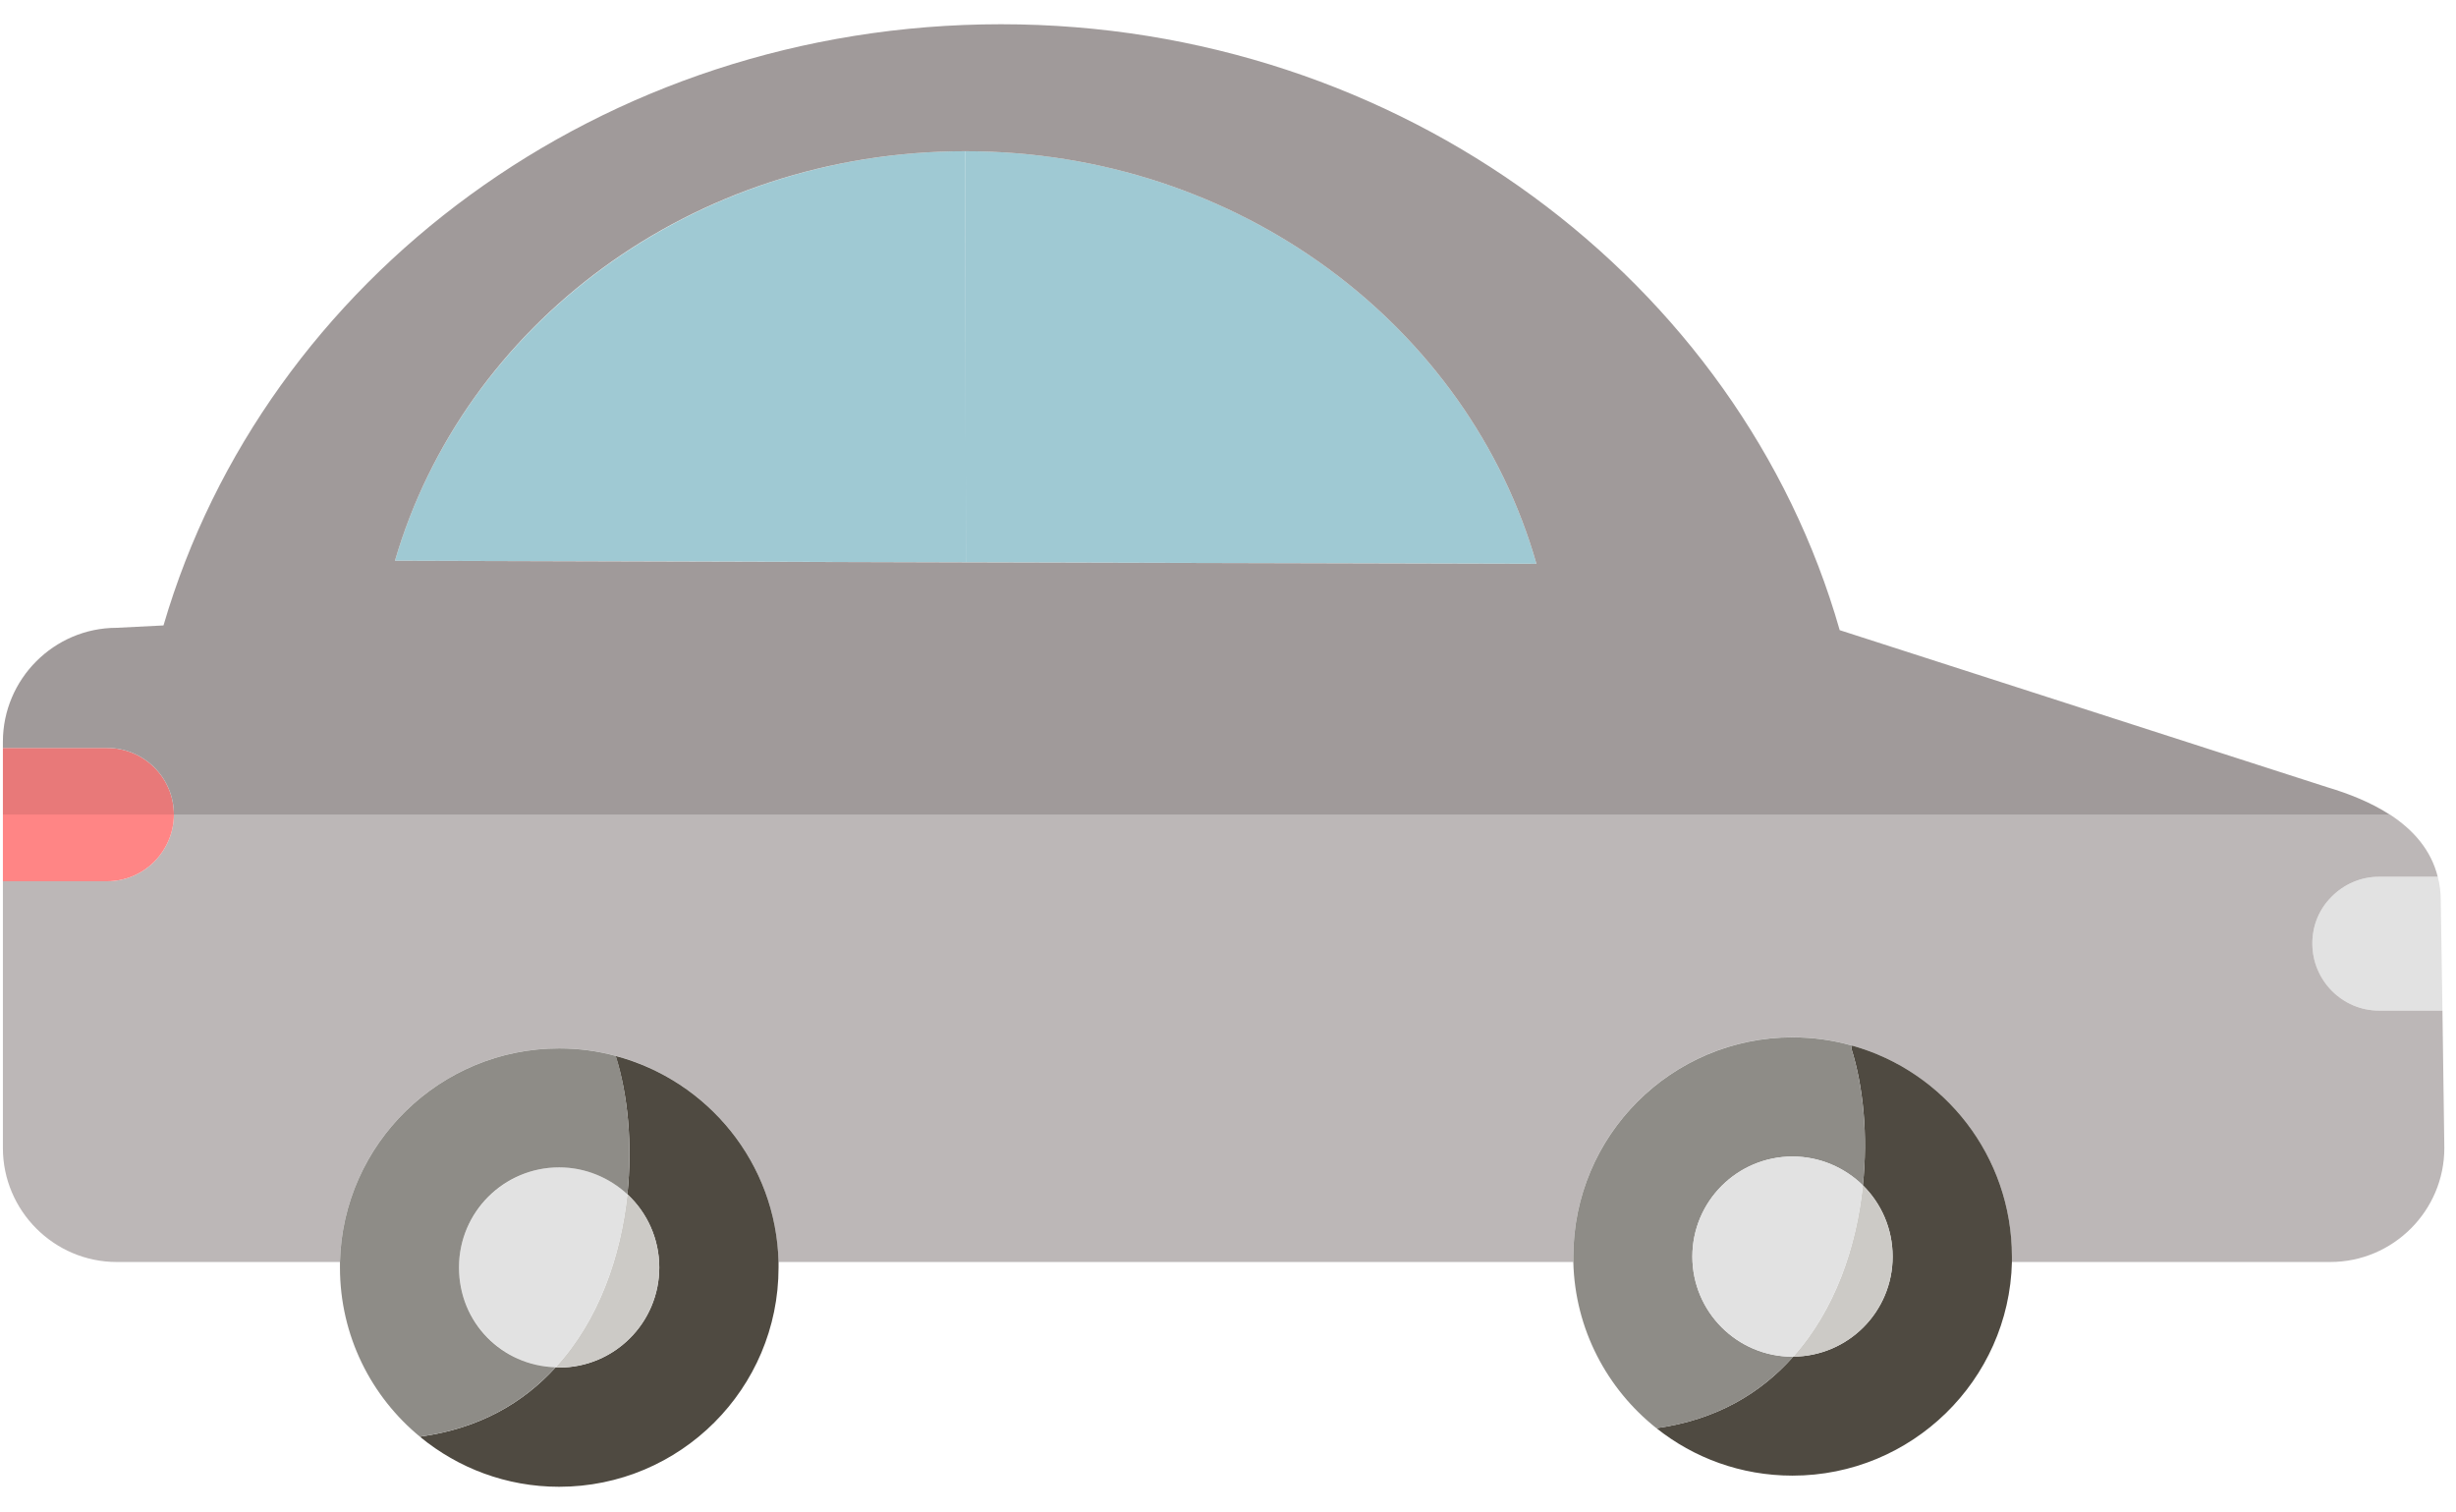
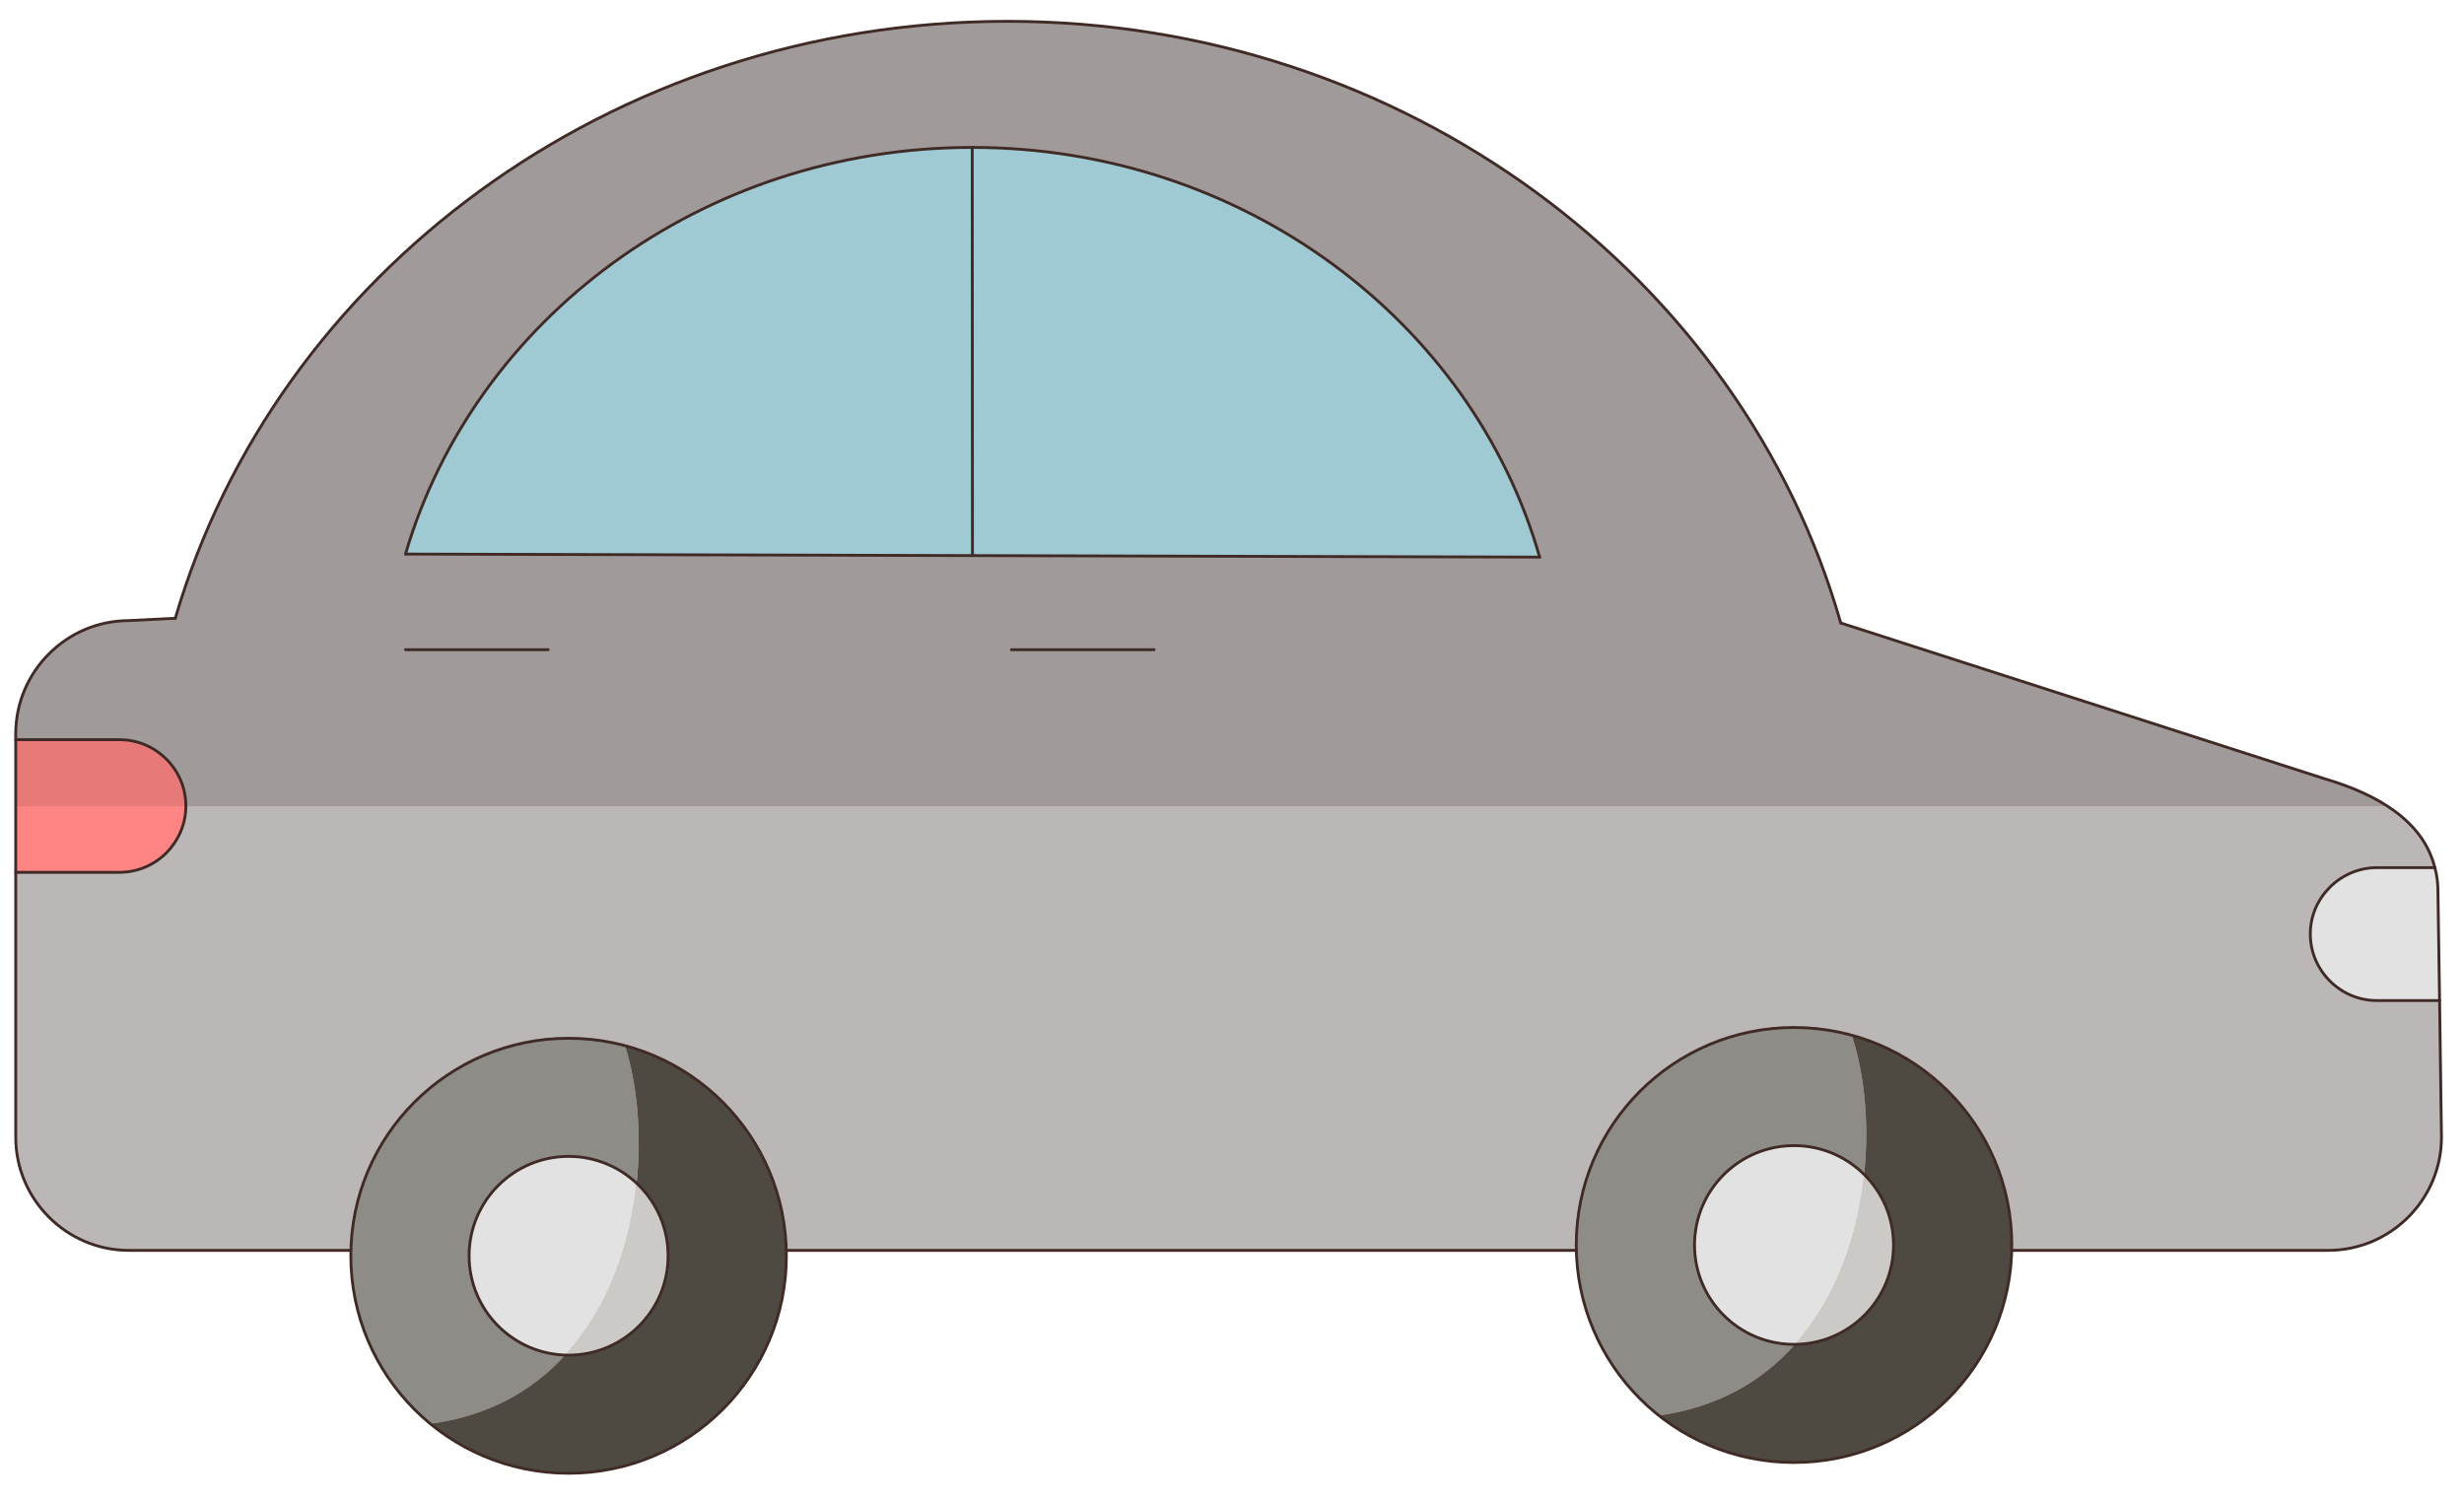
- <svg xmlns="http://www.w3.org/2000/svg" width="100%" height="100%" viewBox="0 0 91 56" fill="none">
-   <path d="M88.144 37.443C86.787 37.443 85.676 36.324 85.676 34.959C85.676 34.277 85.947 33.665 86.393 33.219C86.84 32.773 87.47 32.484 88.144 32.484H90.323C90.401 32.764 90.436 33.062 90.436 33.385L90.498 37.443H88.144Z" fill="#E2E2E2" />
-   <path d="M6.443 30.176H88.547C89.422 30.744 90.078 31.496 90.323 32.484H88.144C87.471 32.484 86.849 32.764 86.394 33.219C85.939 33.674 85.677 34.277 85.677 34.959C85.677 36.324 86.788 37.443 88.144 37.443H90.498L90.568 42.533C90.568 44.859 88.669 46.757 86.342 46.757H74.545V46.555C74.545 42.83 72.042 39.691 68.62 38.737C67.92 38.536 67.177 38.431 66.415 38.431C61.934 38.431 58.294 42.069 58.294 46.555V46.757H28.846C28.759 43.092 26.23 40.032 22.826 39.122C22.152 38.938 21.452 38.842 20.716 38.842C16.306 38.842 12.7 42.375 12.595 46.757H4.325C2.006 46.757 0.107 44.859 0.107 42.533V32.651H3.967C4.649 32.651 5.271 32.371 5.717 31.925C6.163 31.47 6.443 30.858 6.443 30.176Z" fill="#BCB7B7" />
-   <path d="M74.546 46.556V46.758C74.441 51.139 70.835 54.672 66.416 54.672C64.508 54.672 62.758 54.016 61.375 52.914C63.589 52.608 65.243 51.62 66.442 50.264C68.49 50.247 70.126 48.594 70.126 46.556C70.126 45.525 69.706 44.589 69.023 43.915C69.216 42.061 69.041 40.251 68.595 38.843L68.621 38.738C72.043 39.691 74.546 42.831 74.546 46.556Z" fill="#4F4A41" />
-   <path d="M69.023 43.914C69.706 44.587 70.126 45.523 70.126 46.555C70.126 48.593 68.489 50.245 66.441 50.263C67.999 48.523 68.787 46.188 69.023 43.914Z" fill="#CCCAC6" />
-   <path d="M58.295 46.759V46.558C58.295 42.072 61.935 38.434 66.416 38.434C67.177 38.434 67.921 38.538 68.621 38.74L68.595 38.845C69.041 40.253 69.216 42.063 69.024 43.917C68.35 43.261 67.431 42.85 66.416 42.85C64.368 42.85 62.706 44.511 62.706 46.558C62.706 48.604 64.368 50.266 66.416 50.266H66.442C65.243 51.621 63.589 52.609 61.375 52.916C59.546 51.464 58.356 49.251 58.295 46.759Z" fill="#8E8C87" />
-   <path d="M66.416 42.848C67.431 42.848 68.35 43.259 69.023 43.915C68.787 46.188 67.999 48.523 66.442 50.264H66.416C64.368 50.264 62.705 48.602 62.705 46.556C62.705 44.509 64.368 42.848 66.416 42.848Z" fill="#E2E2E2" />
-   <path d="M56.928 20.888L35.785 20.835V20.774L35.768 5.602C45.893 5.602 54.416 12.082 56.928 20.888Z" fill="#9FC9D3" />
-   <path d="M35.786 20.774V20.835L14.635 20.774C17.19 12.021 25.688 5.602 35.769 5.602L35.786 20.774Z" fill="#9FC9D3" />
-   <path d="M28.847 46.961C28.847 51.447 25.206 55.085 20.717 55.085C18.765 55.085 16.98 54.394 15.58 53.248L15.598 53.222C17.759 52.925 19.396 51.972 20.586 50.66C20.63 50.669 20.673 50.669 20.717 50.669C22.765 50.669 24.427 49.007 24.427 46.961C24.427 45.894 23.973 44.923 23.246 44.25C23.439 42.387 23.264 40.559 22.817 39.151V39.125C26.23 40.035 28.759 43.095 28.847 46.76V46.961Z" fill="#4F4A41" />
-   <path d="M24.428 46.957C24.428 49.003 22.765 50.665 20.717 50.665C20.674 50.665 20.63 50.665 20.586 50.656C22.187 48.916 23.001 46.555 23.246 44.246C23.973 44.919 24.428 45.89 24.428 46.957Z" fill="#CCCAC6" />
-   <path d="M23.245 44.247C23 46.556 22.187 48.917 20.585 50.657C18.599 50.596 17.006 48.961 17.006 46.958C17.006 44.955 18.669 43.25 20.716 43.25C21.697 43.25 22.58 43.635 23.245 44.247Z" fill="#E2E2E2" />
-   <path d="M20.585 50.658C19.395 51.97 17.759 52.923 15.597 53.221L15.58 53.247C13.76 51.76 12.596 49.495 12.596 46.959V46.758C12.701 42.377 16.306 38.844 20.717 38.844C21.452 38.844 22.152 38.94 22.826 39.124V39.15C23.263 40.558 23.438 42.386 23.246 44.248C22.581 43.636 21.697 43.251 20.717 43.251C18.669 43.251 17.006 44.913 17.006 46.959C17.006 49.006 18.599 50.597 20.585 50.658Z" fill="#8E8C87" />
-   <path d="M3.967 32.651H0.107V30.176H6.443C6.443 30.858 6.163 31.47 5.717 31.925C5.271 32.371 4.649 32.651 3.967 32.651Z" fill="#FF8585" />
-   <path d="M3.967 27.711C5.332 27.711 6.443 28.813 6.443 30.177H0.107V27.711H3.967Z" fill="#E87979" />
-   <path d="M3.967 27.711H0.107V27.484C0.107 25.157 2.006 23.26 4.325 23.26L6.058 23.172C9.812 10.326 22.283 0.898 37.09 0.898C51.897 0.898 64.472 10.413 68.165 23.347L86.219 29.163C87.068 29.416 87.864 29.74 88.538 30.177H6.443C6.443 28.813 5.332 27.711 3.967 27.711ZM35.786 20.837L56.929 20.89C54.417 12.083 45.894 5.603 35.769 5.603C25.643 5.603 17.19 12.022 14.634 20.776L35.786 20.837Z" fill="#A09A9A" />
+ <svg xmlns="http://www.w3.org/2000/svg" width="432" height="263" viewBox="0 0 432 263" fill="none">
+   <path d="M408.548 155.622C410.688 153.485 413.568 152.211 416.736 152.211H426.98C427.351 153.526 427.515 154.882 427.515 156.403L427.803 175.47H416.736C410.359 175.47 405.133 170.21 405.133 163.8C405.133 160.635 406.409 157.718 408.548 155.622Z" fill="#BC7171" />
+   <path d="M427.803 175.47L428.132 199.387C428.132 210.318 419.204 219.235 408.26 219.235H352.8V218.29C352.8 200.784 340.992 186.072 324.946 181.593C321.655 180.648 318.199 180.155 314.619 180.155C293.513 180.155 276.398 197.209 276.398 218.29V219.235H137.952C137.54 202.017 125.65 187.593 109.645 183.319C106.477 182.497 103.186 182.045 99.771 182.045C78.994 182.045 62.043 198.647 61.55 219.235H22.669C11.767 219.235 2.839 210.318 2.839 199.387V152.951H21.024C24.192 152.951 27.154 151.677 29.252 149.581C31.351 147.403 32.626 144.527 32.626 141.362H418.628C422.743 143.992 425.828 147.526 426.98 152.17H416.736C413.568 152.17 410.688 153.485 408.548 155.622C406.409 157.718 405.133 160.635 405.133 163.8C405.133 170.21 410.359 175.47 416.736 175.47H427.803Z" fill="#BC7171" />
+   <path d="M332.064 218.29C332.064 227.865 324.329 235.631 314.784 235.714C322.025 227.577 325.769 216.564 326.839 205.88C330.048 209.003 332.064 213.441 332.064 218.29Z" fill="#BC7171" />
+   <path d="M352.8 219.235C352.306 239.864 335.355 256.425 314.619 256.425C305.65 256.425 297.38 253.343 290.88 248.165C301.289 246.727 309.106 242.083 314.784 235.714C324.329 235.631 332.064 227.865 332.064 218.29C332.064 213.441 330.048 209.003 326.839 205.88C327.744 197.168 326.921 188.62 324.823 182.045L324.946 181.593C340.992 186.072 352.8 200.784 352.8 218.29V219.235Z" fill="#BC7171" />
+   <path d="M297.175 218.29C297.175 208.674 304.992 200.866 314.619 200.866C319.392 200.866 323.671 202.798 326.839 205.88C325.769 216.564 322.025 227.577 314.784 235.714H314.619C304.992 235.714 297.175 227.906 297.175 218.29Z" fill="#BC7171" />
+   <path d="M290.88 248.165C282.281 241.385 276.685 230.988 276.397 219.235V218.29C276.397 197.209 293.513 180.155 314.619 180.155C318.199 180.155 321.655 180.648 324.946 181.593L324.823 182.045C326.921 188.62 327.744 197.168 326.839 205.88C323.671 202.798 319.392 200.866 314.619 200.866C304.992 200.866 297.175 208.674 297.175 218.29C297.175 227.906 304.992 235.714 314.619 235.714H314.784C309.106 242.083 301.289 246.727 290.88 248.165Z" fill="#BC7171" />
+   <path d="M270.02 97.721L170.578 97.433V97.146L170.496 25.848C218.098 25.848 258.171 56.298 270.02 97.721Z" fill="#BC7171" />
+   <path d="M170.578 97.146V97.433L71.136 97.146C83.191 56.052 123.099 25.848 170.496 25.848L170.578 97.146Z" fill="#BC7171" />
+   <path d="M137.952 220.18C137.952 241.261 120.836 258.356 99.771 258.356C90.596 258.356 82.162 255.11 75.579 249.727L75.662 249.603C85.865 248.206 93.559 243.727 99.195 237.563C99.401 237.604 99.566 237.604 99.771 237.604C109.399 237.604 117.216 229.837 117.216 220.18C117.216 215.126 115.076 210.564 111.62 207.4C112.525 198.647 111.703 190.1 109.604 183.484V183.319C125.65 187.593 137.54 202.017 137.952 219.235V220.18Z" fill="#BC7171" />
+   <path d="M99.195 237.563C106.683 229.385 110.509 218.249 111.62 207.4C115.076 210.564 117.216 215.126 117.216 220.18C117.216 229.837 109.399 237.604 99.771 237.604C99.566 237.604 99.401 237.604 99.195 237.563Z" fill="#BC7171" />
+   <path d="M111.62 207.4C110.509 218.249 106.683 229.385 99.195 237.563C89.815 237.275 82.327 229.632 82.327 220.18C82.327 210.729 90.103 202.756 99.771 202.756C104.338 202.756 108.493 204.524 111.62 207.4Z" fill="#BC7171" />
+   <path d="M75.579 249.727C67.022 242.741 61.55 232.097 61.55 220.18V219.235C62.043 198.647 78.994 182.045 99.771 182.045C103.186 182.045 106.477 182.497 109.645 183.319V183.484C111.703 190.1 112.525 198.647 111.62 207.4C108.493 204.524 104.338 202.756 99.771 202.756C90.103 202.756 82.327 210.564 82.327 220.18C82.327 229.796 89.815 237.275 99.195 237.563C93.559 243.727 85.865 248.206 75.662 249.603L75.579 249.727Z" fill="#BC7171" />
+   <path d="M21.024 152.951H2.839V141.362H32.626C32.626 144.527 31.351 147.403 29.252 149.581C27.154 151.677 24.192 152.951 21.024 152.951Z" fill="#BC7171" />
+   <path d="M32.626 141.362H2.839V129.733H21.024C27.442 129.733 32.626 134.911 32.626 141.362Z" fill="#BC7171" />
+   <path d="M21.024 129.733H2.839V128.664C2.839 117.733 11.767 108.816 22.669 108.816L30.816 108.405C48.466 48.038 107.095 3.739 176.708 3.739C246.322 3.739 305.444 48.449 322.807 109.227L407.684 136.554C411.675 137.746 415.46 139.267 418.628 141.362H32.626C32.626 134.911 27.442 129.733 21.024 129.733ZM170.578 97.433L270.02 97.721C258.171 56.298 218.098 25.848 170.496 25.848C122.893 25.848 83.191 56.052 71.136 97.145L170.578 97.433Z" fill="#BC7171" />
+   <path d="M416.736 175.47C410.359 175.47 405.133 170.21 405.133 163.8C405.133 160.594 406.409 157.718 408.507 155.622C410.605 153.526 413.568 152.17 416.736 152.17H426.98C427.351 153.485 427.515 154.882 427.515 156.403L427.803 175.47H416.736Z" fill="#E2E2E2" />
+   <path d="M32.626 141.321H418.628C422.743 143.992 425.828 147.526 426.98 152.17H416.736C413.568 152.17 410.647 153.485 408.507 155.622C406.368 157.759 405.133 160.594 405.133 163.8C405.133 170.21 410.359 175.47 416.736 175.47H427.803L428.132 199.387C428.132 210.318 419.204 219.235 408.26 219.235H352.8V218.29C352.8 200.784 341.033 186.031 324.946 181.552C321.655 180.607 318.158 180.114 314.578 180.114C293.513 180.114 276.398 197.209 276.398 218.29V219.235H137.952C137.54 202.017 125.65 187.634 109.645 183.36C106.477 182.497 103.186 182.045 99.73 182.045C78.994 182.045 62.043 198.647 61.55 219.235H22.669C11.767 219.235 2.839 210.318 2.839 199.387V152.951H20.983C24.192 152.951 27.113 151.636 29.211 149.54C31.309 147.403 32.626 144.527 32.626 141.321Z" fill="#BCB7B7" />
+   <path d="M352.8 218.29V219.235C352.306 239.823 335.355 256.425 314.578 256.425C305.609 256.425 297.38 253.343 290.88 248.165C301.289 246.727 309.065 242.083 314.701 235.714C324.329 235.632 332.023 227.865 332.023 218.29C332.023 213.441 330.048 209.044 326.839 205.88C327.744 197.168 326.921 188.661 324.823 182.045L324.946 181.552C341.033 186.031 352.8 200.784 352.8 218.29Z" fill="#4F4A41" />
+   <path d="M326.839 205.88C330.048 209.044 332.023 213.441 332.023 218.29C332.023 227.865 324.329 235.631 314.702 235.714C322.025 227.536 325.728 216.564 326.839 205.88Z" fill="#CCCAC6" />
+   <path d="M276.397 219.235V218.29C276.397 197.209 293.513 180.114 314.578 180.114C318.157 180.114 321.655 180.607 324.946 181.552L324.823 182.045C326.921 188.661 327.744 197.168 326.839 205.88C323.671 202.798 319.351 200.866 314.578 200.866C304.951 200.866 297.133 208.674 297.133 218.29C297.133 227.906 304.951 235.714 314.578 235.714H314.701C309.065 242.083 301.289 246.727 290.88 248.165C282.281 241.344 276.685 230.947 276.397 219.235Z" fill="#8E8C87" />
+   <path d="M314.578 200.866C319.351 200.866 323.671 202.798 326.839 205.88C325.728 216.564 322.025 227.536 314.701 235.714H314.578C304.951 235.714 297.133 227.906 297.133 218.29C297.133 208.674 304.951 200.866 314.578 200.866Z" fill="#E2E2E2" />
+   <path d="M269.979 97.68L170.578 97.433V97.146L170.496 25.848C218.098 25.848 258.171 56.298 269.979 97.68Z" fill="#9FC9D3" />
+   <path d="M170.578 97.146V97.433L71.136 97.146C83.15 56.011 123.099 25.848 170.496 25.848L170.578 97.146Z" fill="#9FC9D3" />
+   <path d="M137.952 220.18C137.952 241.261 120.836 258.356 99.73 258.356C90.555 258.356 82.162 255.11 75.579 249.727L75.662 249.603C85.824 248.206 93.517 243.727 99.113 237.563C99.319 237.604 99.524 237.604 99.73 237.604C109.357 237.604 117.175 229.796 117.175 220.18C117.175 215.167 115.035 210.605 111.62 207.441C112.525 198.688 111.703 190.1 109.604 183.484V183.36C125.65 187.634 137.54 202.017 137.952 219.235V220.18Z" fill="#4F4A41" />
+   <path d="M117.175 220.18C117.175 229.796 109.357 237.604 99.73 237.604C99.524 237.604 99.319 237.604 99.113 237.563C106.642 229.385 110.468 218.29 111.62 207.441C115.035 210.605 117.175 215.167 117.175 220.18Z" fill="#CCCAC6" />
+   <path d="M111.62 207.441C110.468 218.29 106.642 229.385 99.113 237.563C89.773 237.275 82.285 229.591 82.285 220.18C82.285 210.77 90.103 202.756 99.73 202.756C104.338 202.756 108.493 204.565 111.62 207.441Z" fill="#E2E2E2" />
+   <path d="M99.113 237.563C93.517 243.727 85.824 248.206 75.662 249.603L75.579 249.727C67.022 242.741 61.55 232.097 61.55 220.18V219.235C62.043 198.647 78.994 182.045 99.73 182.045C103.186 182.045 106.477 182.497 109.645 183.36V183.484C111.703 190.1 112.525 198.688 111.62 207.441C108.493 204.565 104.338 202.756 99.73 202.756C90.103 202.756 82.285 210.564 82.285 220.18C82.285 229.796 89.773 237.275 99.113 237.563Z" fill="#8E8C87" />
+   <path d="M20.983 152.951H2.839V141.321H32.626C32.626 144.527 31.309 147.403 29.211 149.54C27.113 151.636 24.192 152.951 20.983 152.951Z" fill="#FF8585" />
+   <path d="M20.983 129.733C27.401 129.733 32.626 134.911 32.626 141.321H2.839V129.733H20.983Z" fill="#E87979" />
+   <path d="M20.983 129.733H2.839V128.664C2.839 117.733 11.767 108.816 22.669 108.816L30.816 108.405C48.466 48.038 107.095 3.739 176.708 3.739C246.322 3.739 305.444 48.449 322.807 109.227L407.684 136.554C411.675 137.746 415.419 139.267 418.587 141.321H32.626C32.626 134.911 27.401 129.733 20.983 129.733ZM170.578 97.433L269.979 97.68C258.171 56.298 218.098 25.848 170.496 25.848C122.894 25.848 83.15 56.011 71.136 97.145L170.578 97.433Z" fill="#A09A9A" />
+   <path d="M30.734 108.405C48.384 48.038 107.013 3.739 176.626 3.739C246.24 3.739 305.363 48.449 322.725 109.227" stroke="#3F2A25" stroke-width="0.5" stroke-linecap="round" stroke-linejoin="round" />
+   <path d="M322.725 109.227L407.603 136.554C416.819 139.267 424.882 143.951 426.898 152.17C427.269 153.485 427.433 154.882 427.433 156.403L427.721 175.47L428.05 199.387C428.05 210.318 419.123 219.235 408.179 219.235H352.718" stroke="#3F2A25" stroke-width="0.5" stroke-linecap="round" stroke-linejoin="round" />
+   <path d="M30.734 108.405L22.588 108.816C11.685 108.816 2.757 117.733 2.757 128.664V199.387C2.757 210.318 11.685 219.235 22.588 219.235H61.468" stroke="#3F2A25" stroke-width="0.5" stroke-linecap="round" stroke-linejoin="round" />
+   <path d="M276.357 219.235H137.87" stroke="#3F2A25" stroke-width="0.5" stroke-linecap="round" stroke-linejoin="round" />
+   <path d="M99.689 258.315C120.776 258.315 137.87 241.242 137.87 220.18C137.87 199.119 120.776 182.045 99.689 182.045C78.603 182.045 61.509 199.119 61.509 220.18C61.509 241.242 78.603 258.315 99.689 258.315Z" stroke="#3F2A25" stroke-width="0.5" stroke-linecap="round" stroke-linejoin="round" />
+   <path d="M314.537 256.425C335.624 256.425 352.718 239.351 352.718 218.29C352.718 197.229 335.624 180.155 314.537 180.155C293.451 180.155 276.357 197.229 276.357 218.29C276.357 239.351 293.451 256.425 314.537 256.425Z" stroke="#3F2A25" stroke-width="0.5" stroke-linecap="round" stroke-linejoin="round" />
+   <path d="M99.689 237.604C109.324 237.604 117.134 229.803 117.134 220.18C117.134 210.557 109.324 202.756 99.689 202.756C90.055 202.756 82.245 210.557 82.245 220.18C82.245 229.803 90.055 237.604 99.689 237.604Z" stroke="#3F2A25" stroke-width="0.5" stroke-linecap="round" stroke-linejoin="round" />
+   <path d="M314.537 235.714C324.172 235.714 331.982 227.913 331.982 218.29C331.982 208.667 324.172 200.866 314.537 200.866C304.903 200.866 297.093 208.667 297.093 218.29C297.093 227.913 304.903 235.714 314.537 235.714Z" stroke="#3F2A25" stroke-width="0.5" stroke-linecap="round" stroke-linejoin="round" />
+   <path d="M71.095 97.146C83.109 56.052 123.058 25.848 170.455 25.848C217.852 25.848 258.13 56.298 269.938 97.68" stroke="#3F2A25" stroke-width="0.5" stroke-linecap="round" stroke-linejoin="round" />
+   <path d="M269.938 97.68L71.095 97.145" stroke="#3F2A25" stroke-width="0.5" stroke-linecap="round" stroke-linejoin="round" />
+   <path d="M71.095 113.912H96.11" stroke="#3F2A25" stroke-width="0.5" stroke-linecap="round" stroke-linejoin="round" />
+   <path d="M177.326 113.912H202.341" stroke="#3F2A25" stroke-width="0.5" stroke-linecap="round" stroke-linejoin="round" />
+   <path d="M170.455 25.848L170.496 97.146" stroke="#3F2A25" stroke-width="0.5" stroke-linecap="round" stroke-linejoin="round" />
+   <path d="M2.757 152.951H20.942C24.151 152.951 27.072 151.636 29.171 149.54C31.269 147.403 32.585 144.527 32.585 141.321C32.585 134.911 27.36 129.692 20.942 129.692H2.757" stroke="#3F2A25" stroke-width="0.5" stroke-linecap="round" stroke-linejoin="round" />
+   <path d="M427.721 175.429H416.695C410.318 175.429 405.052 170.169 405.052 163.759C405.052 160.553 406.368 157.677 408.467 155.581C410.565 153.485 413.486 152.129 416.695 152.129H426.94" stroke="#3F2A25" stroke-width="0.5" stroke-linecap="round" stroke-linejoin="round" />
</svg>
